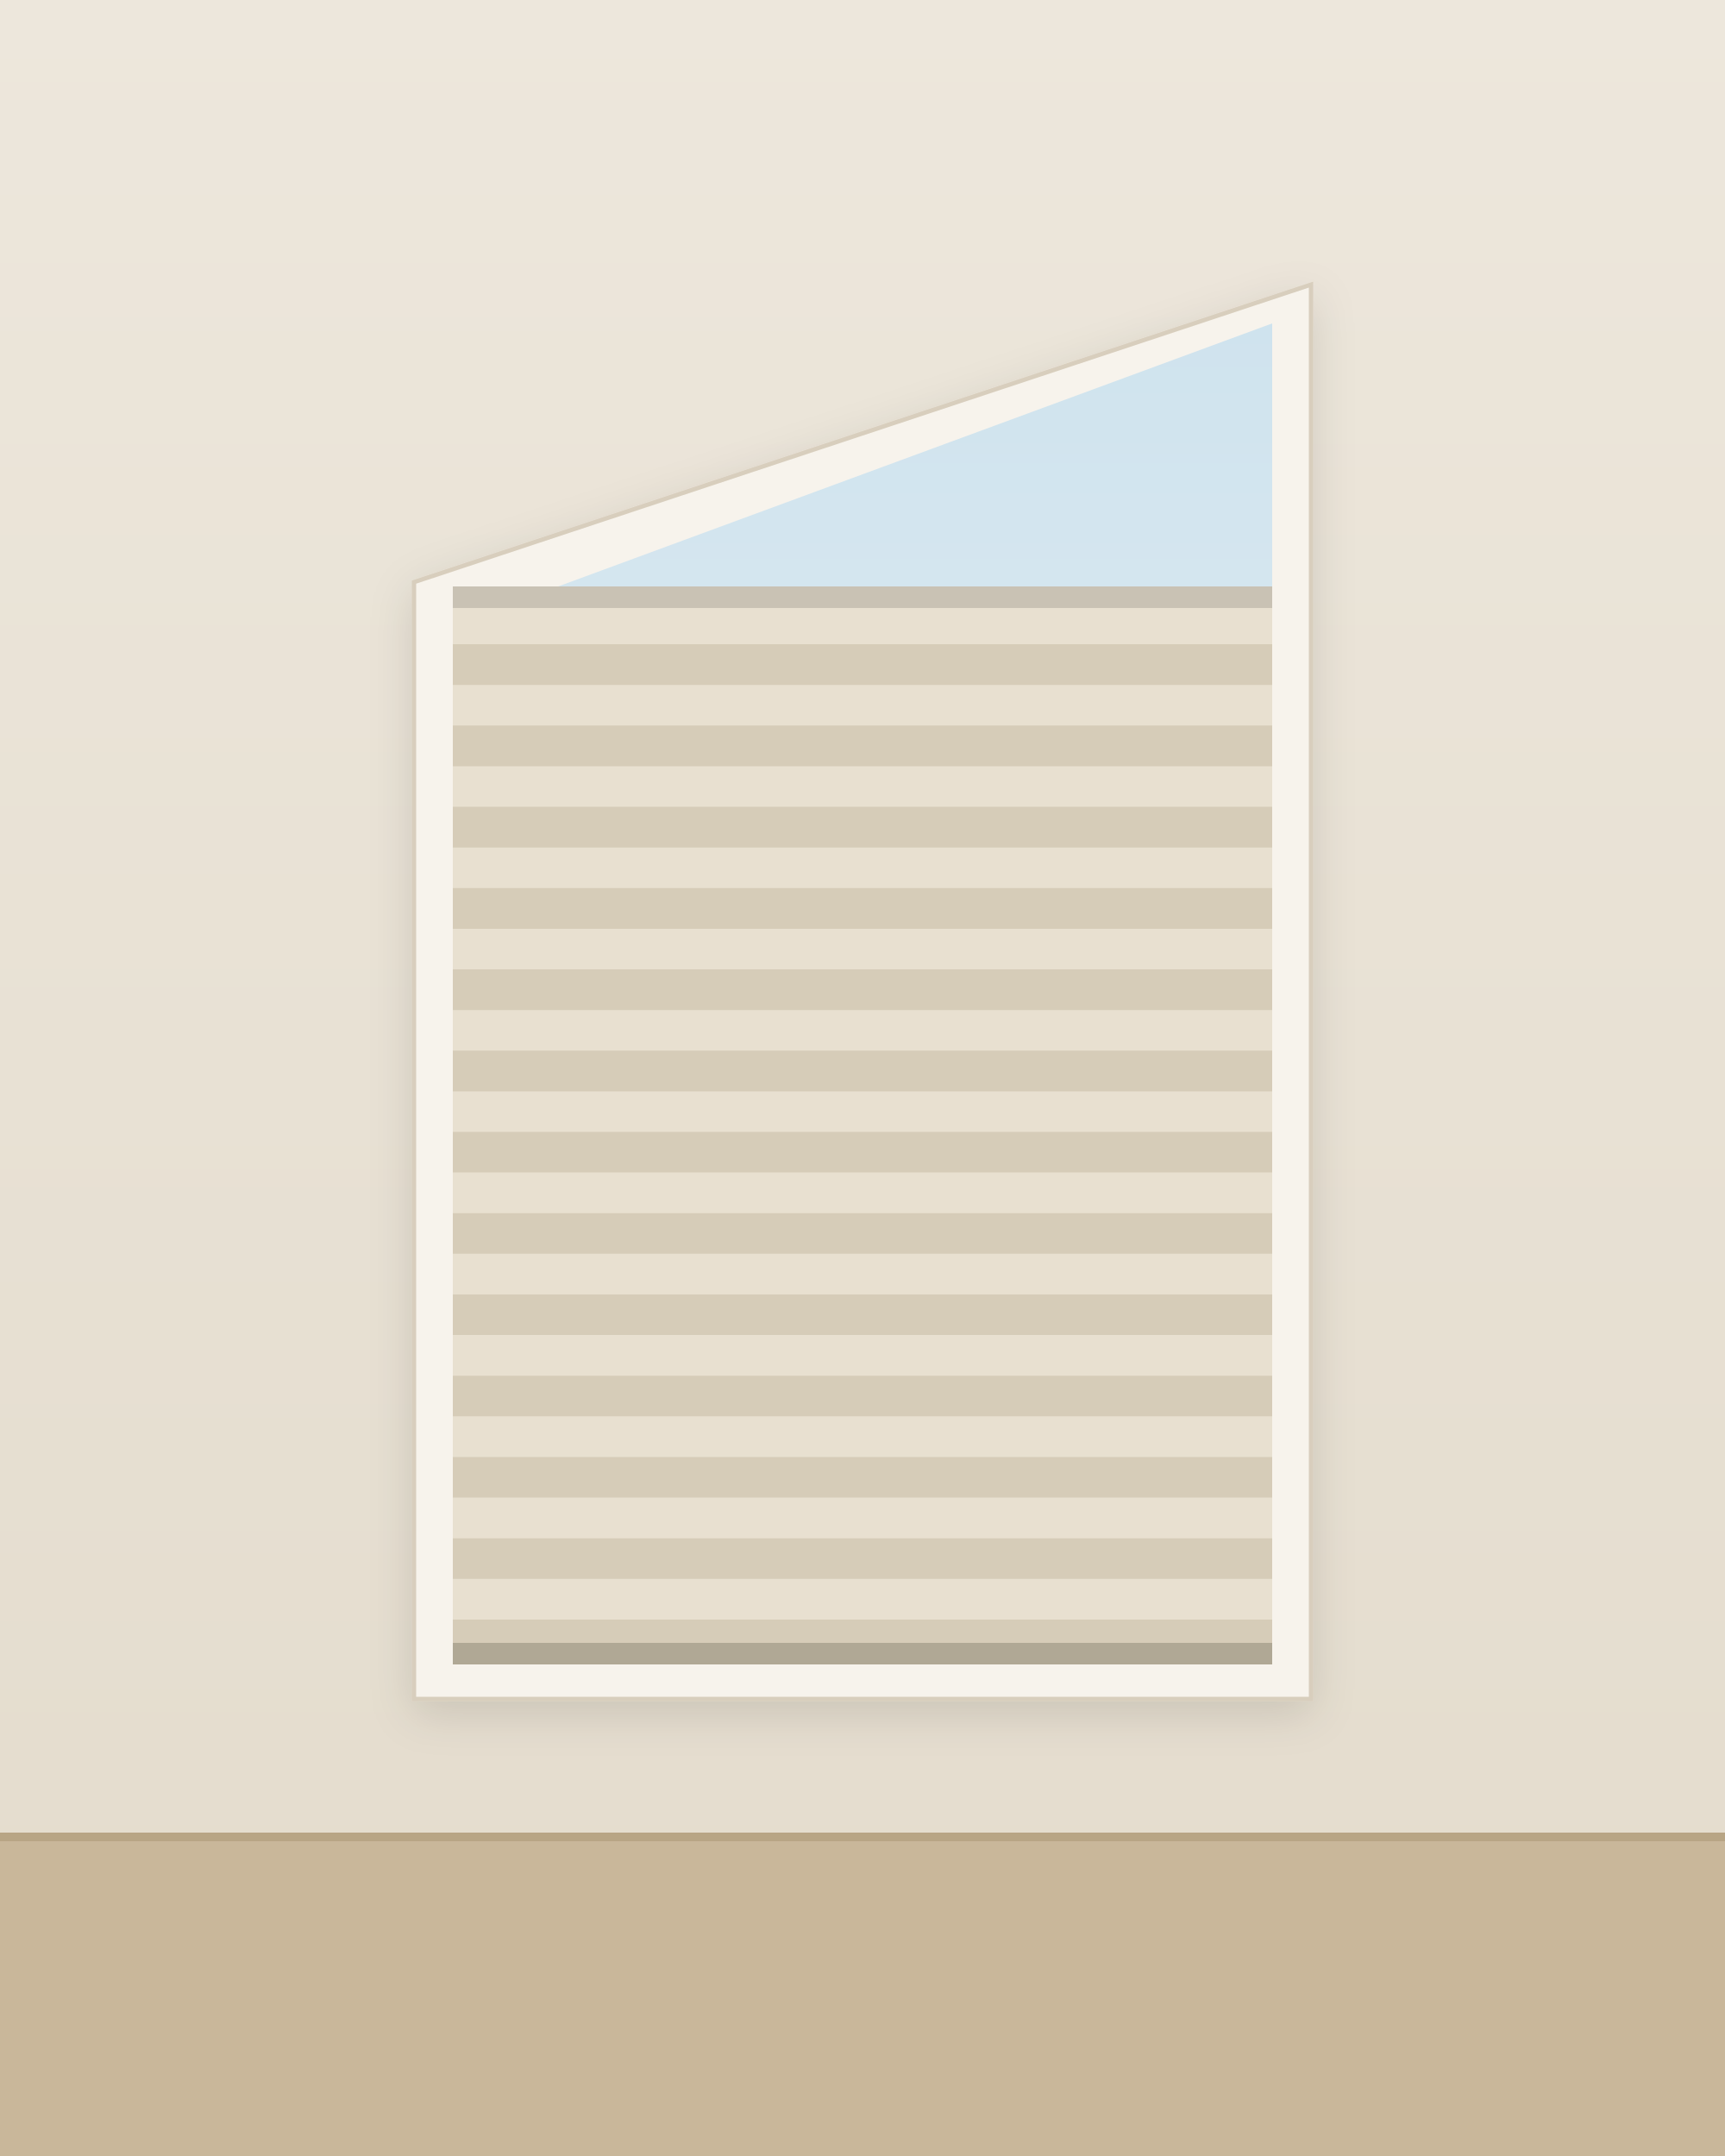
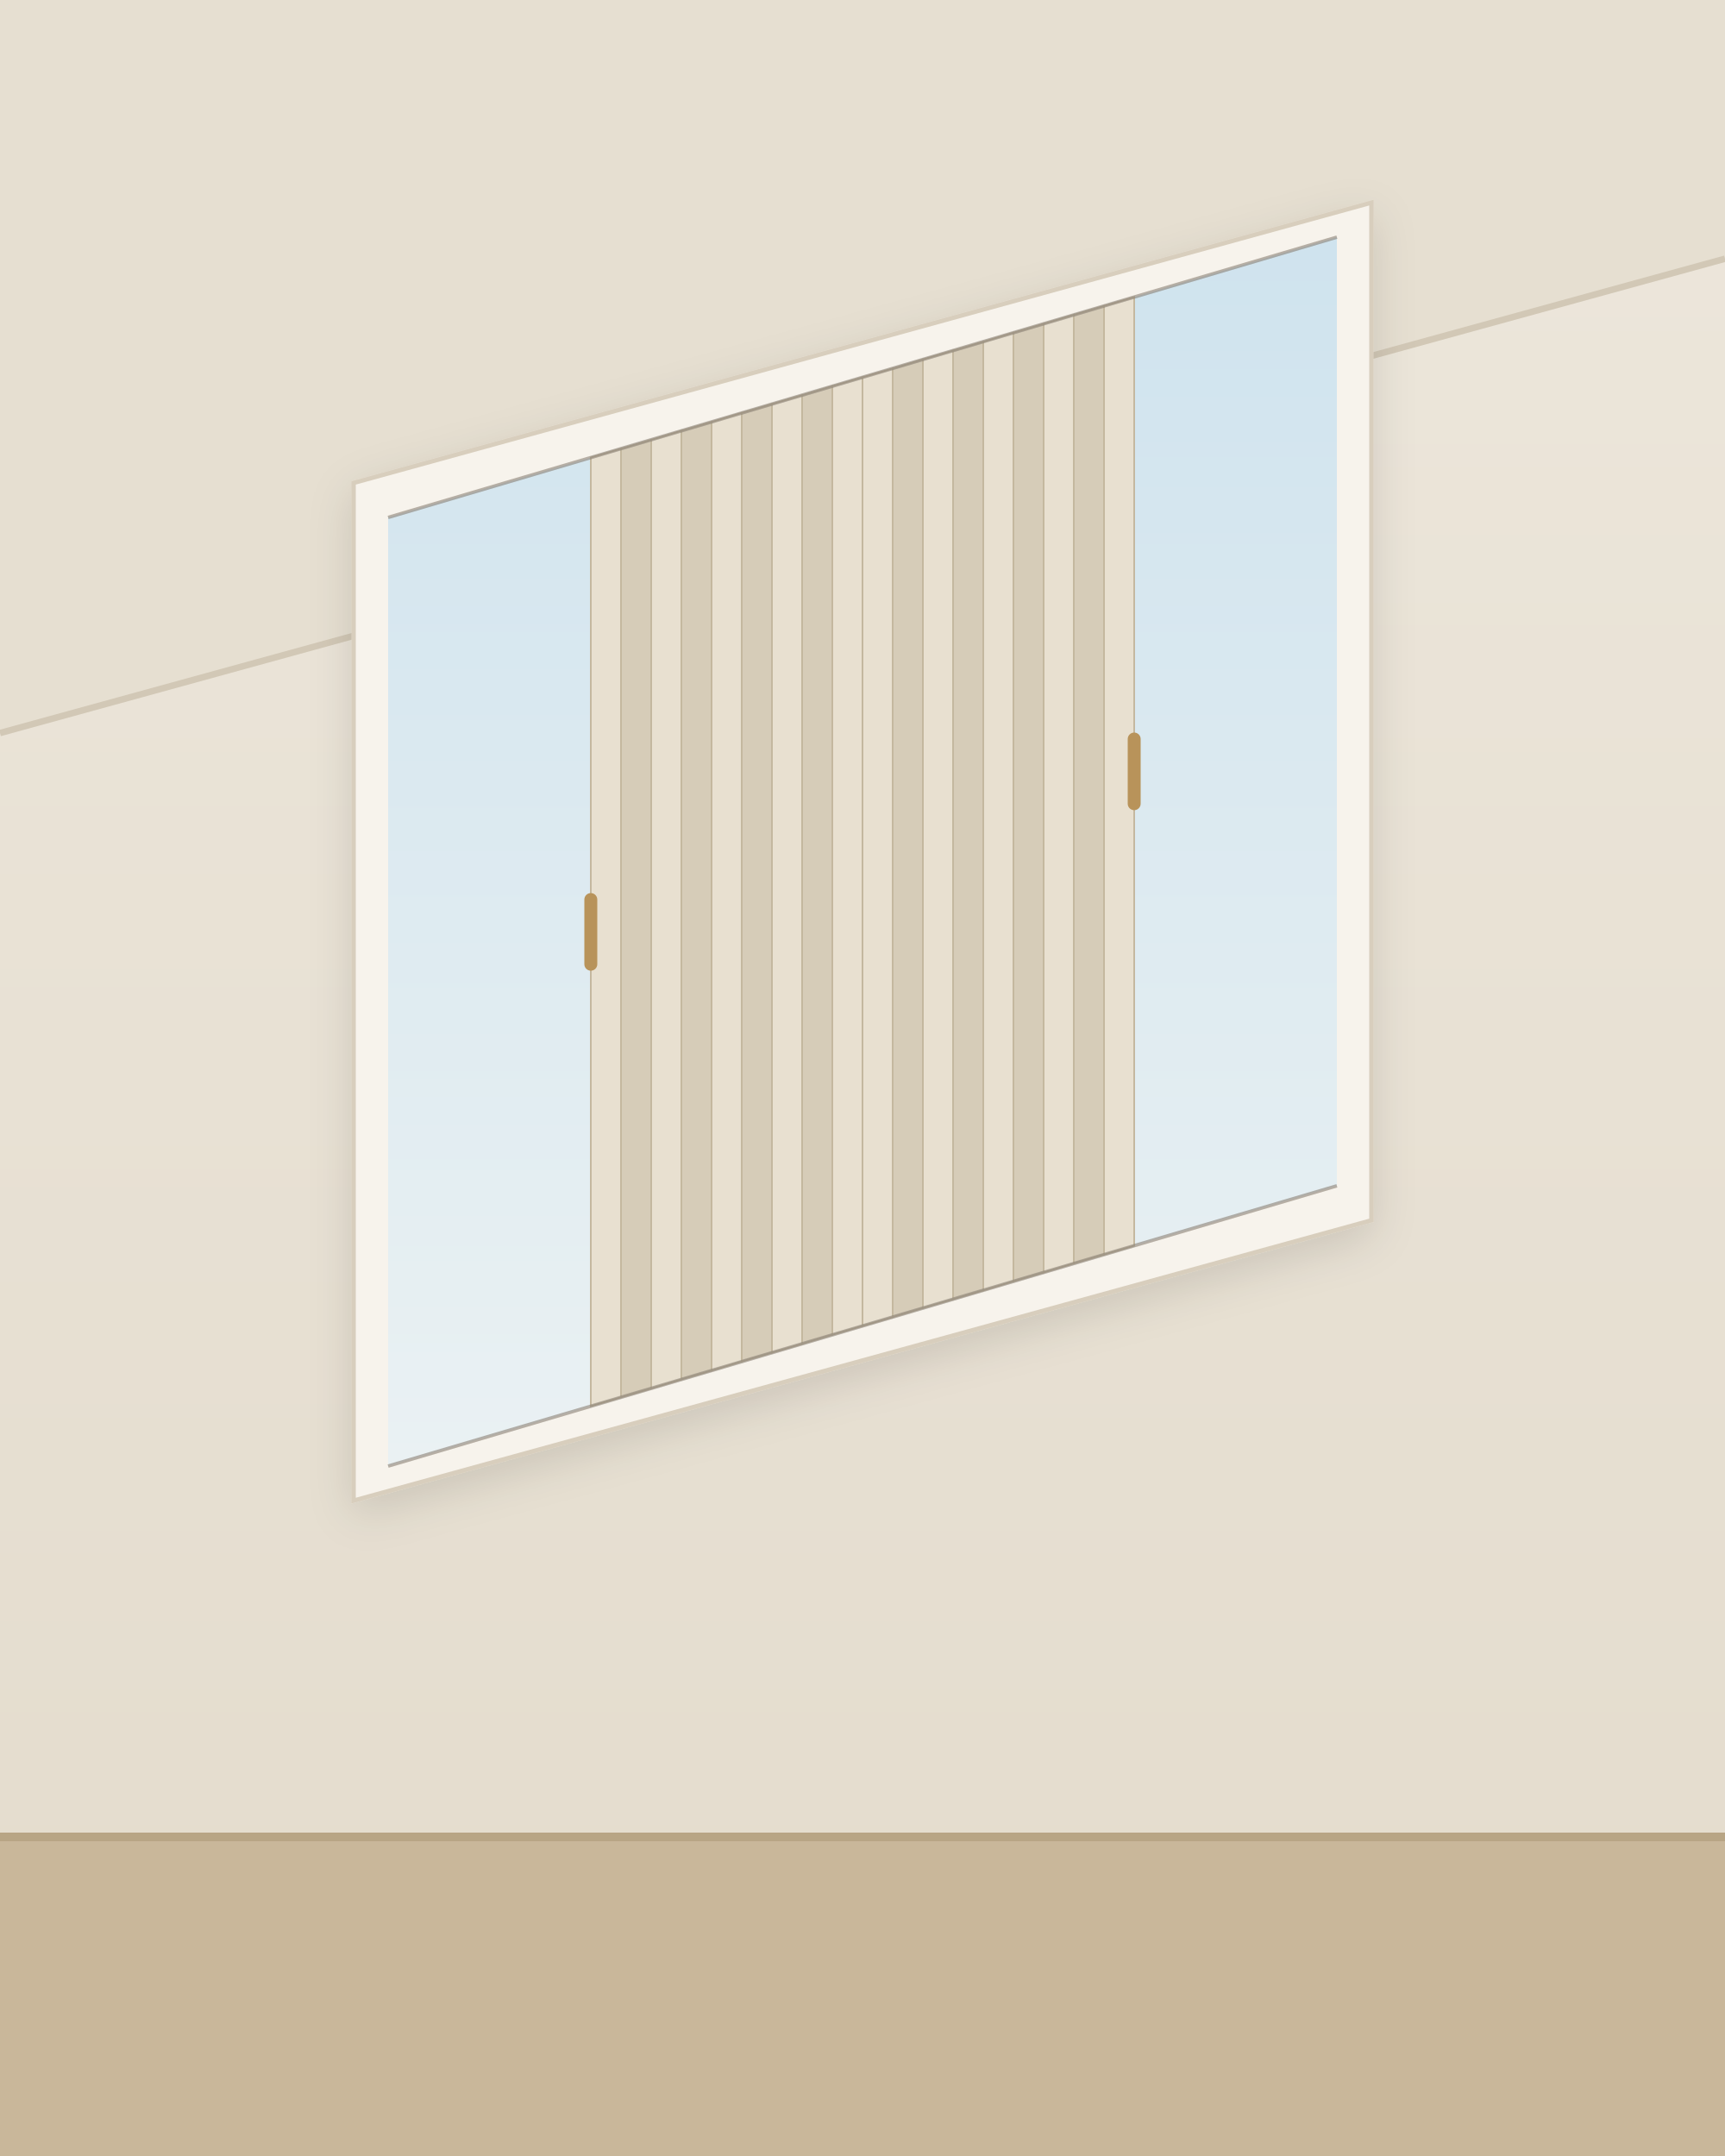
<svg xmlns="http://www.w3.org/2000/svg" viewBox="0 0 800 1000" width="800" height="1000">
  <defs>
    <linearGradient id="wall" x1="0" y1="0" x2="0" y2="1">
      <stop offset="0" stop-color="#EDE7DC" />
      <stop offset="1" stop-color="#E3DBCC" />
    </linearGradient>
    <linearGradient id="sky" x1="0" y1="0" x2="0" y2="1">
      <stop offset="0" stop-color="#CFE3EE" />
      <stop offset="1" stop-color="#EAF1F3" />
+     </linearGradient>
+     <linearGradient id="alu" x1="0" y1="0" x2="0" y2="1">
+       <stop offset="0" stop-color="#E8ECEF" />
+       <stop offset="0.5" stop-color="#C9D0D6" />
+       <stop offset="1" stop-color="#B4BCC3" />
    </linearGradient>
    <linearGradient id="gold" x1="0" y1="0" x2="1" y2="1">
      <stop offset="0" stop-color="#CFA968" />
      <stop offset="1" stop-color="#B8935A" />
    </linearGradient>
    <filter id="soft" x="-20%" y="-20%" width="140%" height="140%">
      <feDropShadow dx="0" dy="6" stdDeviation="10" flood-color="#000" flood-opacity="0.12" />
    </filter>
  </defs>
  <rect width="800" height="1000" fill="url(#wall)" />
  <rect x="0" y="850" width="800" height="150" fill="#C9B79A" />
  <rect x="0" y="850" width="800" height="4" fill="#B8A585" />
-   <polygon points="192,788 192,270 608,132 608,788" fill="#F7F3EC" filter="url(#soft)" stroke="#D8CEBD" stroke-width="2" />
-   <polygon points="210,770 210,290 590,150 590,770" fill="url(#sky)" />
-   <rect x="210" y="280.0" width="380" height="19.3" fill="#E8E0D0" />
-   <rect x="210" y="298.8" width="380" height="19.3" fill="#D6CCB8" />
-   <rect x="210" y="317.7" width="380" height="19.3" fill="#E8E0D0" />
-   <rect x="210" y="336.5" width="380" height="19.3" fill="#D6CCB8" />
-   <rect x="210" y="355.4" width="380" height="19.3" fill="#E8E0D0" />
-   <rect x="210" y="374.2" width="380" height="19.3" fill="#D6CCB8" />
-   <rect x="210" y="393.1" width="380" height="19.3" fill="#E8E0D0" />
-   <rect x="210" y="411.9" width="380" height="19.3" fill="#D6CCB8" />
-   <rect x="210" y="430.8" width="380" height="19.3" fill="#E8E0D0" />
-   <rect x="210" y="449.6" width="380" height="19.3" fill="#D6CCB8" />
-   <rect x="210" y="468.5" width="380" height="19.3" fill="#E8E0D0" />
-   <rect x="210" y="487.3" width="380" height="19.3" fill="#D6CCB8" />
-   <rect x="210" y="506.2" width="380" height="19.3" fill="#E8E0D0" />
-   <rect x="210" y="525.0" width="380" height="19.3" fill="#D6CCB8" />
-   <rect x="210" y="543.8" width="380" height="19.3" fill="#E8E0D0" />
-   <rect x="210" y="562.7" width="380" height="19.3" fill="#D6CCB8" />
-   <rect x="210" y="581.5" width="380" height="19.3" fill="#E8E0D0" />
-   <rect x="210" y="600.4" width="380" height="19.3" fill="#D6CCB8" />
-   <rect x="210" y="619.2" width="380" height="19.3" fill="#E8E0D0" />
-   <rect x="210" y="638.1" width="380" height="19.3" fill="#D6CCB8" />
-   <rect x="210" y="656.9" width="380" height="19.3" fill="#E8E0D0" />
-   <rect x="210" y="675.8" width="380" height="19.3" fill="#D6CCB8" />
-   <rect x="210" y="694.6" width="380" height="19.3" fill="#E8E0D0" />
-   <rect x="210" y="713.5" width="380" height="19.3" fill="#D6CCB8" />
-   <rect x="210" y="732.3" width="380" height="19.3" fill="#E8E0D0" />
-   <rect x="210" y="751.2" width="380" height="19.3" fill="#D6CCB8" />
-   <rect x="210" y="272" width="380" height="10" fill="#C9C2B4" />
-   <rect x="210" y="762" width="380" height="10" fill="#B0A895" />
+   <polygon points="0,0 800,0 800,120 0,340" fill="#E6DFD1" />
+   <line x1="0" y1="340" x2="800" y2="120" stroke="#D2C8B6" stroke-width="3" />
+   <polygon points="164,224 636,94 636,566 164,696" fill="#F7F3EC" filter="url(#soft)" stroke="#D8CEBD" stroke-width="2" />
+   <polygon points="180,240 620,110 620,550 180,680" fill="url(#sky)" />
+   <circle cx="479.2" cy="288.0" r="42" fill="#FBF3DE" opacity="0.75" />
+   <polygon points="274.0,212.2 288.0,208.1 288.0,648.1 274.0,652.2" fill="#E8E0D0" stroke="#C4B89F" stroke-width="0.8" />
+   <polygon points="288.0,208.1 302.0,204.0 302.0,644.0 288.0,648.1" fill="#D6CCB8" stroke="#C4B89F" stroke-width="0.8" />
+   <polygon points="302.0,204.0 316.0,199.8 316.0,639.8 302.0,644.0" fill="#E8E0D0" stroke="#C4B89F" stroke-width="0.8" />
+   <polygon points="316.0,199.8 330.0,195.7 330.0,635.7 316.0,639.8" fill="#D6CCB8" stroke="#C4B89F" stroke-width="0.8" />
+   <polygon points="330.0,195.7 344.0,191.5 344.0,631.5 330.0,635.7" fill="#E8E0D0" stroke="#C4B89F" stroke-width="0.8" />
+   <polygon points="344.0,191.5 358.0,187.4 358.0,627.4 344.0,631.5" fill="#D6CCB8" stroke="#C4B89F" stroke-width="0.8" />
+   <polygon points="358.0,187.4 372.0,183.3 372.0,623.3 358.0,627.4" fill="#E8E0D0" stroke="#C4B89F" stroke-width="0.8" />
+   <polygon points="372.0,183.3 386.0,179.1 386.0,619.1 372.0,623.3" fill="#D6CCB8" stroke="#C4B89F" stroke-width="0.8" />
+   <polygon points="386.0,179.1 400.0,175.0 400.0,615.0 386.0,619.1" fill="#E8E0D0" stroke="#C4B89F" stroke-width="0.8" />
+   <polygon points="400.0,175.0 414.0,170.9 414.0,610.9 400.0,615.0" fill="#E8E0D0" stroke="#C4B89F" stroke-width="0.8" />
+   <polygon points="414.0,170.9 428.0,166.7 428.0,606.7 414.0,610.9" fill="#D6CCB8" stroke="#C4B89F" stroke-width="0.8" />
+   <polygon points="428.0,166.7 442.0,162.6 442.0,602.6 428.0,606.7" fill="#E8E0D0" stroke="#C4B89F" stroke-width="0.8" />
+   <polygon points="442.0,162.6 456.0,158.5 456.0,598.5 442.0,602.6" fill="#D6CCB8" stroke="#C4B89F" stroke-width="0.8" />
+   <polygon points="456.0,158.5 470.0,154.3 470.0,594.3 456.0,598.5" fill="#E8E0D0" stroke="#C4B89F" stroke-width="0.8" />
+   <polygon points="470.0,154.3 484.0,150.2 484.0,590.2 470.0,594.3" fill="#D6CCB8" stroke="#C4B89F" stroke-width="0.8" />
+   <polygon points="484.0,150.2 498.0,146.0 498.0,586.0 484.0,590.2" fill="#E8E0D0" stroke="#C4B89F" stroke-width="0.8" />
+   <polygon points="498.0,146.0 512.0,141.9 512.0,581.9 498.0,586.0" fill="#D6CCB8" stroke="#C4B89F" stroke-width="0.8" />
+   <polygon points="512.0,141.9 526.0,137.8 526.0,577.8 512.0,581.9" fill="#E8E0D0" stroke="#C4B89F" stroke-width="0.8" />
+   <line x1="180" y1="240" x2="620" y2="110" stroke="#8A8175" stroke-width="1.6" opacity="0.6" />
+   <line x1="180" y1="680" x2="620" y2="550" stroke="#8A8175" stroke-width="1.6" opacity="0.6" />
+   <rect x="271.0" y="414.227" width="6" height="36" rx="3" fill="#B8935A" />
+   <rect x="523.0" y="339.773" width="6" height="36" rx="3" fill="#B8935A" />
</svg>
